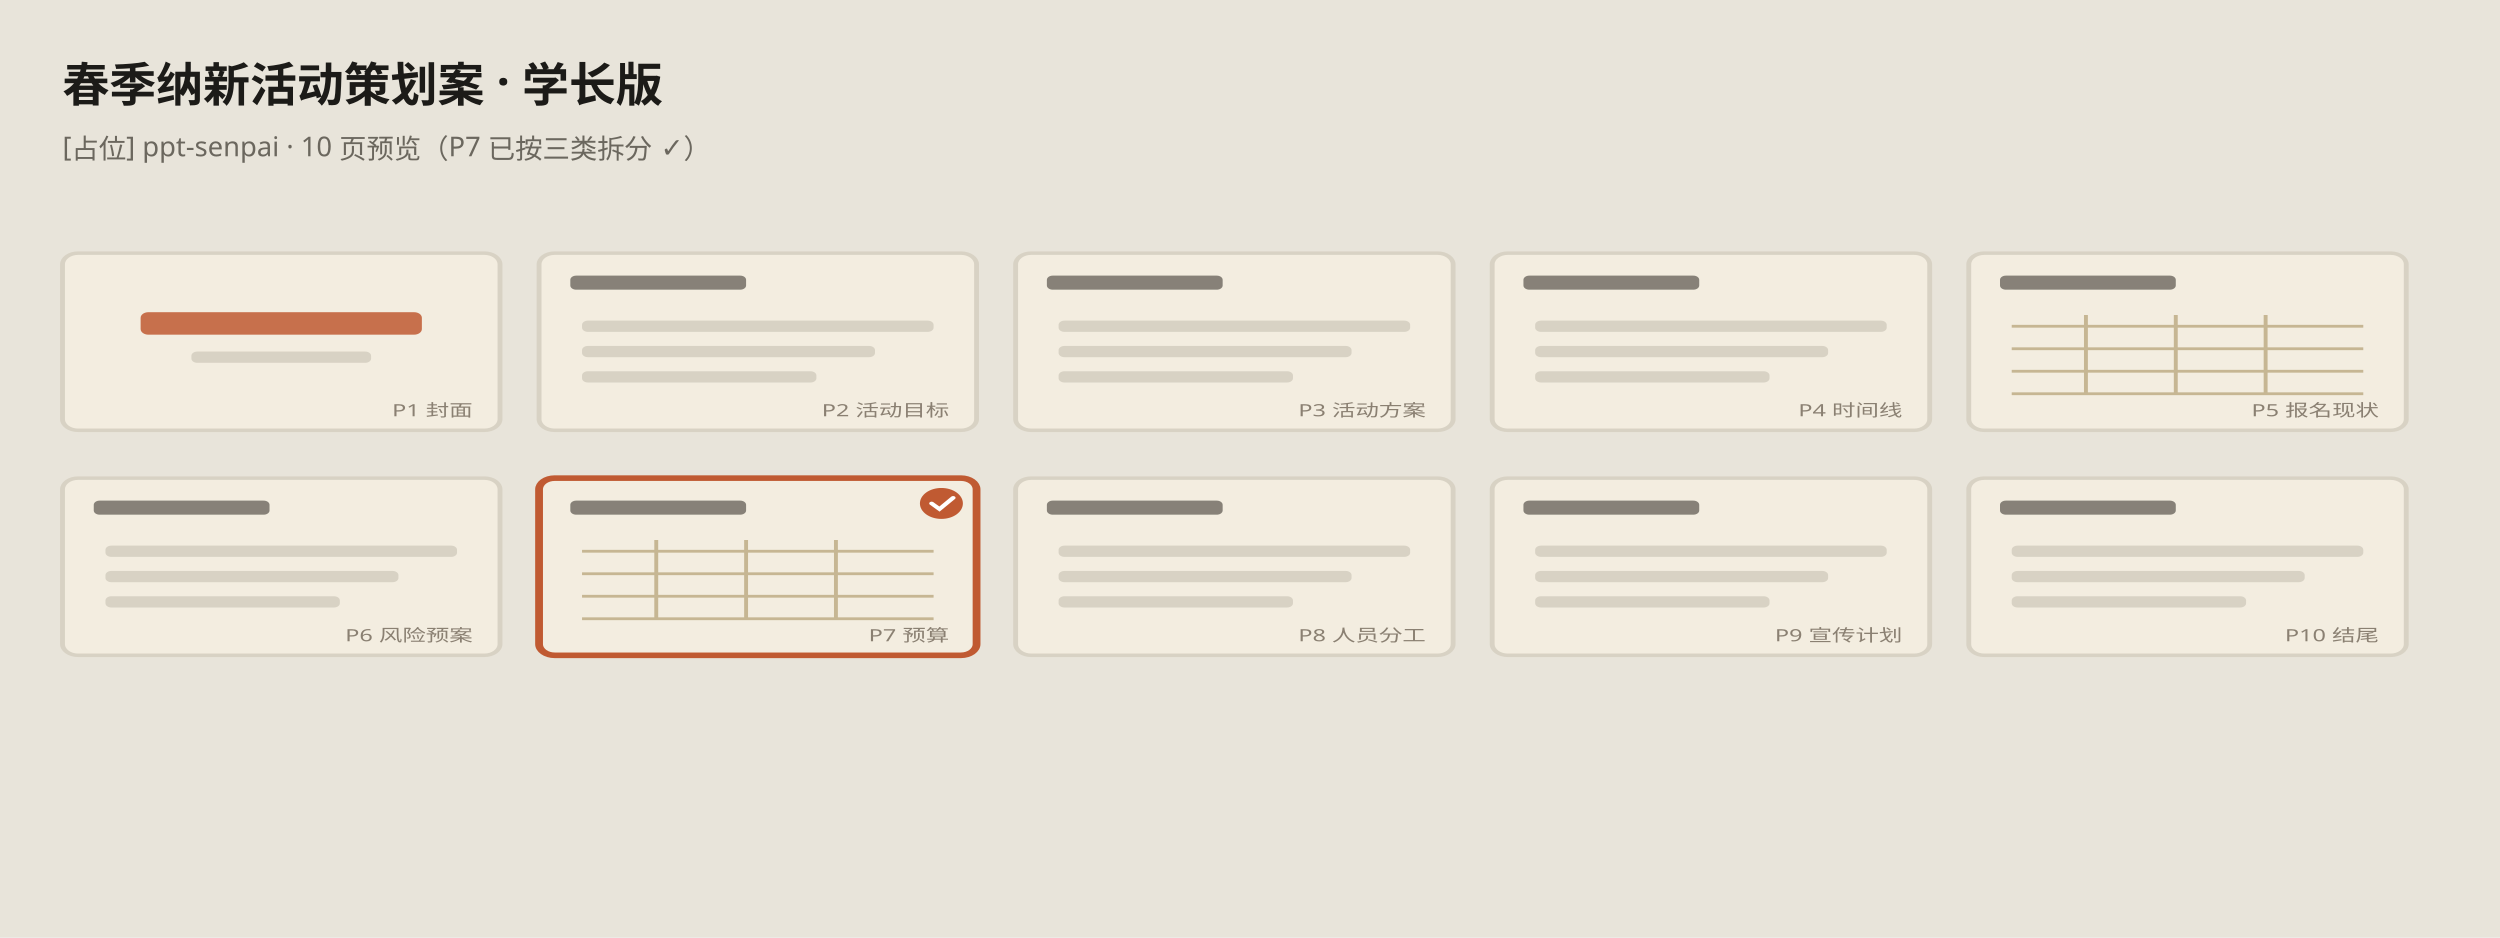
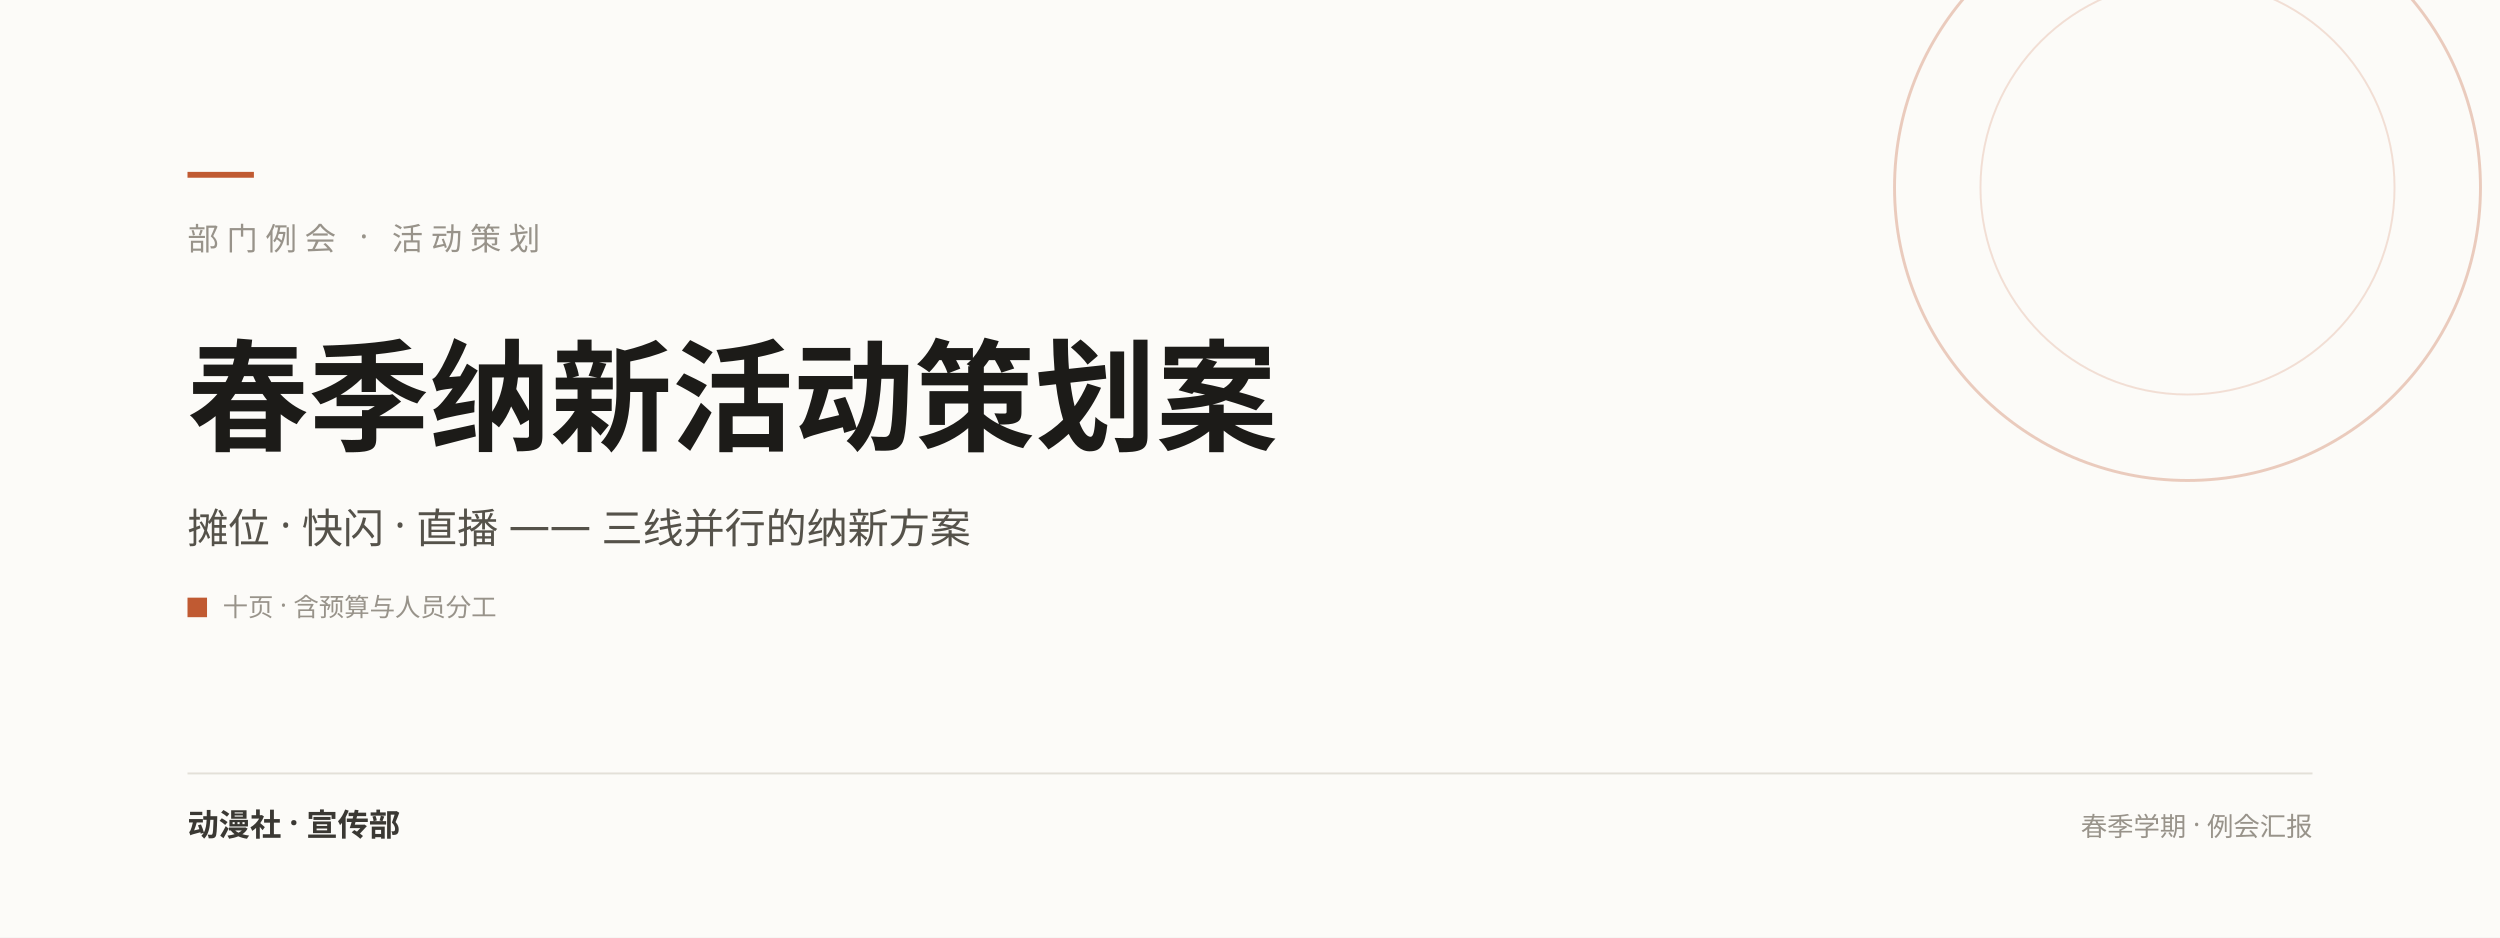
<svg xmlns="http://www.w3.org/2000/svg" width="1280" height="480" viewBox="0 0 1280 480">
-   <rect width="1280" height="480" fill="#E8E4DA" />
-   <text x="32" y="52" font-family="sans-serif" font-size="24" font-weight="bold" fill="#1C1B18">春季纳新活动策划案 · 学长版</text>
-   <text x="32" y="80" font-family="sans-serif" font-size="14" fill="#6B675E">[占位] ppt-senpai · 10 页预览（P7 已按三类拆分 ✓）</text>
-   <g transform="scale(1,0.72) translate(0,60)">
-     <g>
-       <rect x="32" y="120" width="224" height="126" rx="8" fill="#F3EDE0" stroke="#D8D2C4" stroke-width="2.5" />
-       <rect x="48" y="136" width="0" height="10" rx="3" fill="#6B675E" opacity="0" />
-       <text x="242" y="236" font-family="sans-serif" font-size="12" text-anchor="end" fill="#8A8072">P1 封面</text>
-       <rect x="72" y="162" width="144" height="16" rx="4" fill="#C05A32" opacity="0.85" />
-       <rect x="98" y="190" width="92" height="8" rx="3" fill="#D8D2C4" />
-     </g>
-     <g>
-       <rect x="276" y="120" width="224" height="126" rx="8" fill="#F3EDE0" stroke="#D8D2C4" stroke-width="2.5" />
-       <rect x="292" y="136" width="90" height="10" rx="3" fill="#6B675E" opacity="0.8" />
-       <text x="486" y="236" font-family="sans-serif" font-size="12" text-anchor="end" fill="#8A8072">P2 活动目标</text>
-       <rect x="298" y="168" width="180" height="8" rx="3" fill="#D8D2C4" />
-       <rect x="298" y="186" width="150" height="8" rx="3" fill="#D8D2C4" />
-       <rect x="298" y="204" width="120" height="8" rx="3" fill="#D8D2C4" />
-     </g>
-     <g>
-       <rect x="520" y="120" width="224" height="126" rx="8" fill="#F3EDE0" stroke="#D8D2C4" stroke-width="2.5" />
-       <rect x="536" y="136" width="90" height="10" rx="3" fill="#6B675E" opacity="0.8" />
-       <text x="730" y="236" font-family="sans-serif" font-size="12" text-anchor="end" fill="#8A8072">P3 活动方案</text>
-       <rect x="542" y="168" width="180" height="8" rx="3" fill="#D8D2C4" />
-       <rect x="542" y="186" width="150" height="8" rx="3" fill="#D8D2C4" />
-       <rect x="542" y="204" width="120" height="8" rx="3" fill="#D8D2C4" />
-     </g>
-     <g>
-       <rect x="764" y="120" width="224" height="126" rx="8" fill="#F3EDE0" stroke="#D8D2C4" stroke-width="2.5" />
-       <rect x="780" y="136" width="90" height="10" rx="3" fill="#6B675E" opacity="0.8" />
-       <text x="974" y="236" font-family="sans-serif" font-size="12" text-anchor="end" fill="#8A8072">P4 时间线</text>
-       <rect x="786" y="168" width="180" height="8" rx="3" fill="#D8D2C4" />
-       <rect x="786" y="186" width="150" height="8" rx="3" fill="#D8D2C4" />
-       <rect x="786" y="204" width="120" height="8" rx="3" fill="#D8D2C4" />
-     </g>
-     <g>
-       <rect x="1008" y="120" width="224" height="126" rx="8" fill="#F3EDE0" stroke="#D8D2C4" stroke-width="2.5" />
-       <rect x="1024" y="136" width="90" height="10" rx="3" fill="#6B675E" opacity="0.8" />
-       <text x="1218" y="236" font-family="sans-serif" font-size="12" text-anchor="end" fill="#8A8072">P5 报名现状</text>
-       <line x1="1030" y1="172" x2="1210" y2="172" stroke="#C6B693" stroke-width="2" />
-       <line x1="1030" y1="188" x2="1210" y2="188" stroke="#C6B693" stroke-width="2" />
-       <line x1="1030" y1="204" x2="1210" y2="204" stroke="#C6B693" stroke-width="2" />
-       <line x1="1030" y1="220" x2="1210" y2="220" stroke="#C6B693" stroke-width="2" />
-       <line x1="1068" y1="164" x2="1068" y2="220" stroke="#C6B693" stroke-width="2" />
-       <line x1="1114" y1="164" x2="1114" y2="220" stroke="#C6B693" stroke-width="2" />
-       <line x1="1160" y1="164" x2="1160" y2="220" stroke="#C6B693" stroke-width="2" />
-     </g>
-     <g>
-       <rect x="32" y="280" width="224" height="126" rx="8" fill="#F3EDE0" stroke="#D8D2C4" stroke-width="2.5" />
-       <rect x="48" y="296" width="90" height="10" rx="3" fill="#6B675E" opacity="0.8" />
-       <text x="242" y="396" font-family="sans-serif" font-size="12" text-anchor="end" fill="#8A8072">P6 风险预案</text>
-       <rect x="54" y="328" width="180" height="8" rx="3" fill="#D8D2C4" />
-       <rect x="54" y="346" width="150" height="8" rx="3" fill="#D8D2C4" />
-       <rect x="54" y="364" width="120" height="8" rx="3" fill="#D8D2C4" />
-     </g>
-     <g>
-       <rect x="276" y="280" width="224" height="126" rx="8" fill="#F3EDE0" stroke="#C05A32" stroke-width="4" />
-       <rect x="292" y="296" width="90" height="10" rx="3" fill="#6B675E" opacity="0.8" />
-       <text x="486" y="396" font-family="sans-serif" font-size="12" text-anchor="end" fill="#8A8072">P7 预算</text>
-       <line x1="298" y1="332" x2="478" y2="332" stroke="#C6B693" stroke-width="2" />
-       <line x1="298" y1="348" x2="478" y2="348" stroke="#C6B693" stroke-width="2" />
-       <line x1="298" y1="364" x2="478" y2="364" stroke="#C6B693" stroke-width="2" />
-       <line x1="298" y1="380" x2="478" y2="380" stroke="#C6B693" stroke-width="2" />
-       <line x1="336" y1="324" x2="336" y2="380" stroke="#C6B693" stroke-width="2" />
-       <line x1="382" y1="324" x2="382" y2="380" stroke="#C6B693" stroke-width="2" />
-       <line x1="428" y1="324" x2="428" y2="380" stroke="#C6B693" stroke-width="2" />
-       <circle cx="482" cy="298" r="11" fill="#C05A32" />
-       <path d="M477 298 l 4 4 l 7 -8" stroke="#FFF" stroke-width="2.5" fill="none" stroke-linecap="round" />
-     </g>
-     <g>
-       <rect x="520" y="280" width="224" height="126" rx="8" fill="#F3EDE0" stroke="#D8D2C4" stroke-width="2.5" />
-       <rect x="536" y="296" width="90" height="10" rx="3" fill="#6B675E" opacity="0.8" />
-       <text x="730" y="396" font-family="sans-serif" font-size="12" text-anchor="end" fill="#8A8072">P8 人员分工</text>
-       <rect x="542" y="328" width="180" height="8" rx="3" fill="#D8D2C4" />
-       <rect x="542" y="346" width="150" height="8" rx="3" fill="#D8D2C4" />
-       <rect x="542" y="364" width="120" height="8" rx="3" fill="#D8D2C4" />
-     </g>
-     <g>
-       <rect x="764" y="280" width="224" height="126" rx="8" fill="#F3EDE0" stroke="#D8D2C4" stroke-width="2.5" />
-       <rect x="780" y="296" width="90" height="10" rx="3" fill="#6B675E" opacity="0.8" />
-       <text x="974" y="396" font-family="sans-serif" font-size="12" text-anchor="end" fill="#8A8072">P9 宣传计划</text>
-       <rect x="786" y="328" width="180" height="8" rx="3" fill="#D8D2C4" />
-       <rect x="786" y="346" width="150" height="8" rx="3" fill="#D8D2C4" />
-       <rect x="786" y="364" width="120" height="8" rx="3" fill="#D8D2C4" />
-     </g>
-     <g>
-       <rect x="1008" y="280" width="224" height="126" rx="8" fill="#F3EDE0" stroke="#D8D2C4" stroke-width="2.5" />
-       <rect x="1024" y="296" width="90" height="10" rx="3" fill="#6B675E" opacity="0.8" />
-       <text x="1218" y="396" font-family="sans-serif" font-size="12" text-anchor="end" fill="#8A8072">P10 结尾</text>
-       <rect x="1030" y="328" width="180" height="8" rx="3" fill="#D8D2C4" />
-       <rect x="1030" y="346" width="150" height="8" rx="3" fill="#D8D2C4" />
-       <rect x="1030" y="364" width="120" height="8" rx="3" fill="#D8D2C4" />
-     </g>
+   <rect width="1280" height="480" fill="#FCFBF8" />
+   <g font-family="'PingFang SC','Microsoft YaHei','Noto Sans SC',sans-serif">
+     <circle cx="1120" cy="96" r="150" fill="none" stroke="#C05A32" stroke-width="1.5" opacity="0.3" />
+     <circle cx="1120" cy="96" r="106" fill="none" stroke="#C05A32" stroke-width="1" opacity="0.18" />
+     <rect x="96" y="88" width="34" height="3" fill="#C05A32" />
+     <text x="96" y="128" font-size="16" fill="#98938A" letter-spacing="4">部门例会 · 活动策划</text>
+     <text x="96" y="226" font-size="62" fill="#1C1B18" font-weight="700">春季纳新活动策划案</text>
+     <text x="96" y="278" font-size="21" fill="#55524A">摊位 · 快闪 · 直播 —— 三线并行的纳新方案</text>
+     <rect x="96" y="306" width="10" height="10" fill="#C05A32" />
+     <text x="114" y="315.5" font-size="13" fill="#98938A">十页 · 含预算与人员分工</text>
+     <line x1="96" y1="396" x2="1184" y2="396" stroke="#E3E0D8" stroke-width="1" />
+     <text x="96" y="428" font-size="16" fill="#3A3833" font-weight="600">动漫社 · 宣传部</text>
+     <text x="1184" y="428" font-size="13.5" fill="#98938A" text-anchor="end">春季学期 · 例会汇报</text>
  </g>
</svg>
